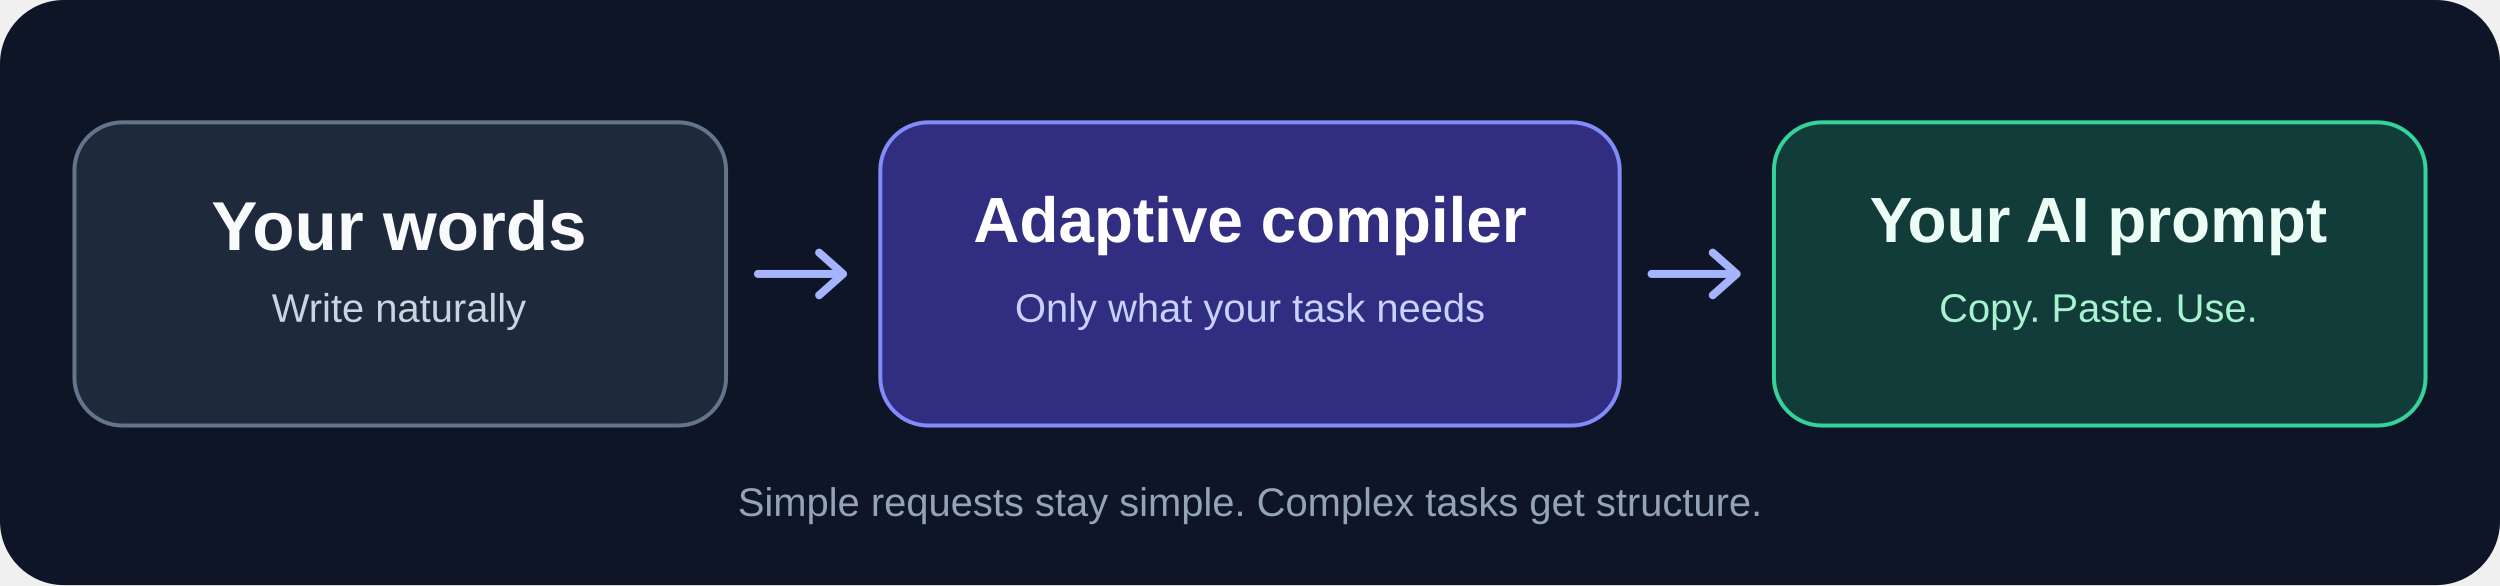
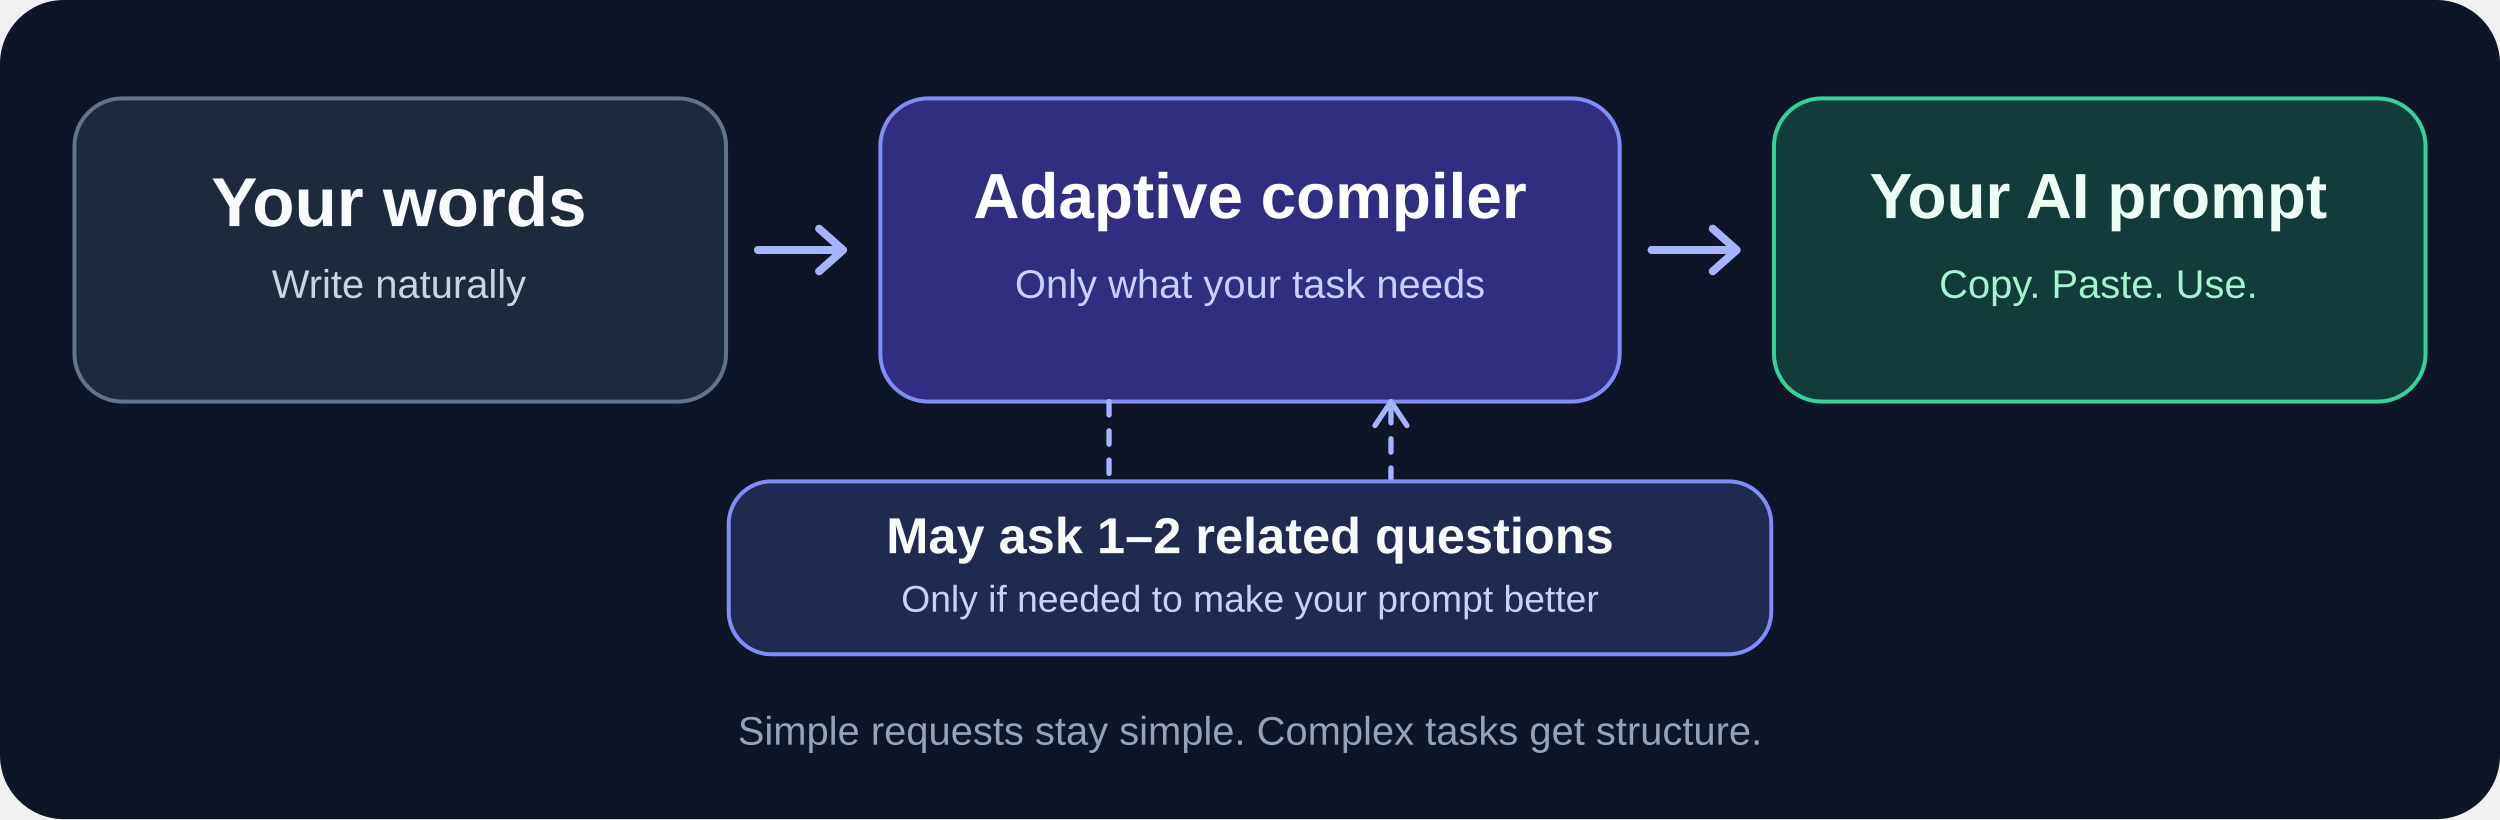
- <svg xmlns="http://www.w3.org/2000/svg" width="940" height="220" viewBox="0 0 940 220" role="img" aria-labelledby="title desc">
-   <rect width="940" height="220" rx="24" fill="#0d1526" />
-   <rect x="28" y="46" width="245" height="114" rx="18" fill="#1e293b" stroke="#64748b" stroke-width="1.5" />
-   <text x="150" y="94" text-anchor="middle" fill="#f8fafc" font-family="Arial,sans-serif" font-size="26" font-weight="700">Your words</text>
-   <text x="150" y="121" text-anchor="middle" fill="#cbd5e1" font-family="Arial,sans-serif" font-size="15">Write naturally</text>
-   <path d="M285 103 H316" stroke="#a5b4fc" stroke-width="3" stroke-linecap="round" />
-   <path d="M308 95 L317 103 L308 111" fill="none" stroke="#a5b4fc" stroke-width="3" stroke-linecap="round" stroke-linejoin="round" />
-   <rect x="331" y="46" width="278" height="114" rx="18" fill="#312e81" stroke="#818cf8" stroke-width="1.5" />
-   <text x="470" y="91" text-anchor="middle" fill="#ffffff" font-family="Arial,sans-serif" font-size="24" font-weight="700">Adaptive compiler</text>
-   <text x="470" y="121" text-anchor="middle" fill="#c7d2fe" font-family="Arial,sans-serif" font-size="15">Only what your task needs</text>
-   <path d="M621 103 H652" stroke="#a5b4fc" stroke-width="3" stroke-linecap="round" />
-   <path d="M644 95 L653 103 L644 111" fill="none" stroke="#a5b4fc" stroke-width="3" stroke-linecap="round" stroke-linejoin="round" />
-   <rect x="667" y="46" width="245" height="114" rx="18" fill="#123c3a" stroke="#34d399" stroke-width="1.5" />
-   <text x="789" y="91" text-anchor="middle" fill="#ecfdf5" font-family="Arial,sans-serif" font-size="24" font-weight="700">Your AI prompt</text>
-   <text x="789" y="121" text-anchor="middle" fill="#a7f3d0" font-family="Arial,sans-serif" font-size="15">Copy. Paste. Use.</text>
-   <text x="470" y="194" text-anchor="middle" fill="#94a3b8" font-family="Arial,sans-serif" font-size="15">Simple requests stay simple. Complex tasks get structure.</text>
+ <svg xmlns="http://www.w3.org/2000/svg" width="940" height="308" viewBox="0 0 940 308" role="img" aria-labelledby="title desc">
+   <rect width="940" height="308" rx="24" fill="#0d1526" />
+   <rect x="28" y="37" width="245" height="114" rx="18" fill="#1e293b" stroke="#64748b" stroke-width="1.5" />
+   <text x="150" y="85" text-anchor="middle" fill="#f8fafc" font-family="Arial,sans-serif" font-size="26" font-weight="700">Your words</text>
+   <text x="150" y="112" text-anchor="middle" fill="#cbd5e1" font-family="Arial,sans-serif" font-size="15">Write naturally</text>
+   <path d="M285 94 H316" stroke="#a5b4fc" stroke-width="3" stroke-linecap="round" />
+   <path d="M308 86 L317 94 L308 102" fill="none" stroke="#a5b4fc" stroke-width="3" stroke-linecap="round" stroke-linejoin="round" />
+   <rect x="331" y="37" width="278" height="114" rx="18" fill="#312e81" stroke="#818cf8" stroke-width="1.5" />
+   <text x="470" y="82" text-anchor="middle" fill="#ffffff" font-family="Arial,sans-serif" font-size="24" font-weight="700">Adaptive compiler</text>
+   <text x="470" y="112" text-anchor="middle" fill="#c7d2fe" font-family="Arial,sans-serif" font-size="15">Only what your task needs</text>
+   <path d="M621 94 H652" stroke="#a5b4fc" stroke-width="3" stroke-linecap="round" />
+   <path d="M644 86 L653 94 L644 102" fill="none" stroke="#a5b4fc" stroke-width="3" stroke-linecap="round" stroke-linejoin="round" />
+   <rect x="667" y="37" width="245" height="114" rx="18" fill="#123c3a" stroke="#34d399" stroke-width="1.5" />
+   <text x="789" y="82" text-anchor="middle" fill="#ecfdf5" font-family="Arial,sans-serif" font-size="24" font-weight="700">Your AI prompt</text>
+   <text x="789" y="112" text-anchor="middle" fill="#a7f3d0" font-family="Arial,sans-serif" font-size="15">Copy. Paste. Use.</text>
+   <path d="M417 151 V181" stroke="#a5b4fc" stroke-width="2" stroke-dasharray="5 6" stroke-linecap="round" />
+   <path d="M523 181 V151" stroke="#a5b4fc" stroke-width="2" stroke-dasharray="5 6" stroke-linecap="round" />
+   <path d="M517 160 L523 151 L529 160" fill="none" stroke="#a5b4fc" stroke-width="2" stroke-linecap="round" stroke-linejoin="round" />
+   <rect x="274" y="181" width="392" height="65" rx="16" fill="#202950" stroke="#818cf8" stroke-width="1.5" />
+   <text x="470" y="208" text-anchor="middle" fill="#f8fafc" font-family="Arial,sans-serif" font-size="19" font-weight="700">May ask 1–2 related questions</text>
+   <text x="470" y="230" text-anchor="middle" fill="#c7d2fe" font-family="Arial,sans-serif" font-size="14">Only if needed to make your prompt better</text>
+   <text x="470" y="280" text-anchor="middle" fill="#94a3b8" font-family="Arial,sans-serif" font-size="15">Simple requests stay simple. Complex tasks get structure.</text>
</svg>
